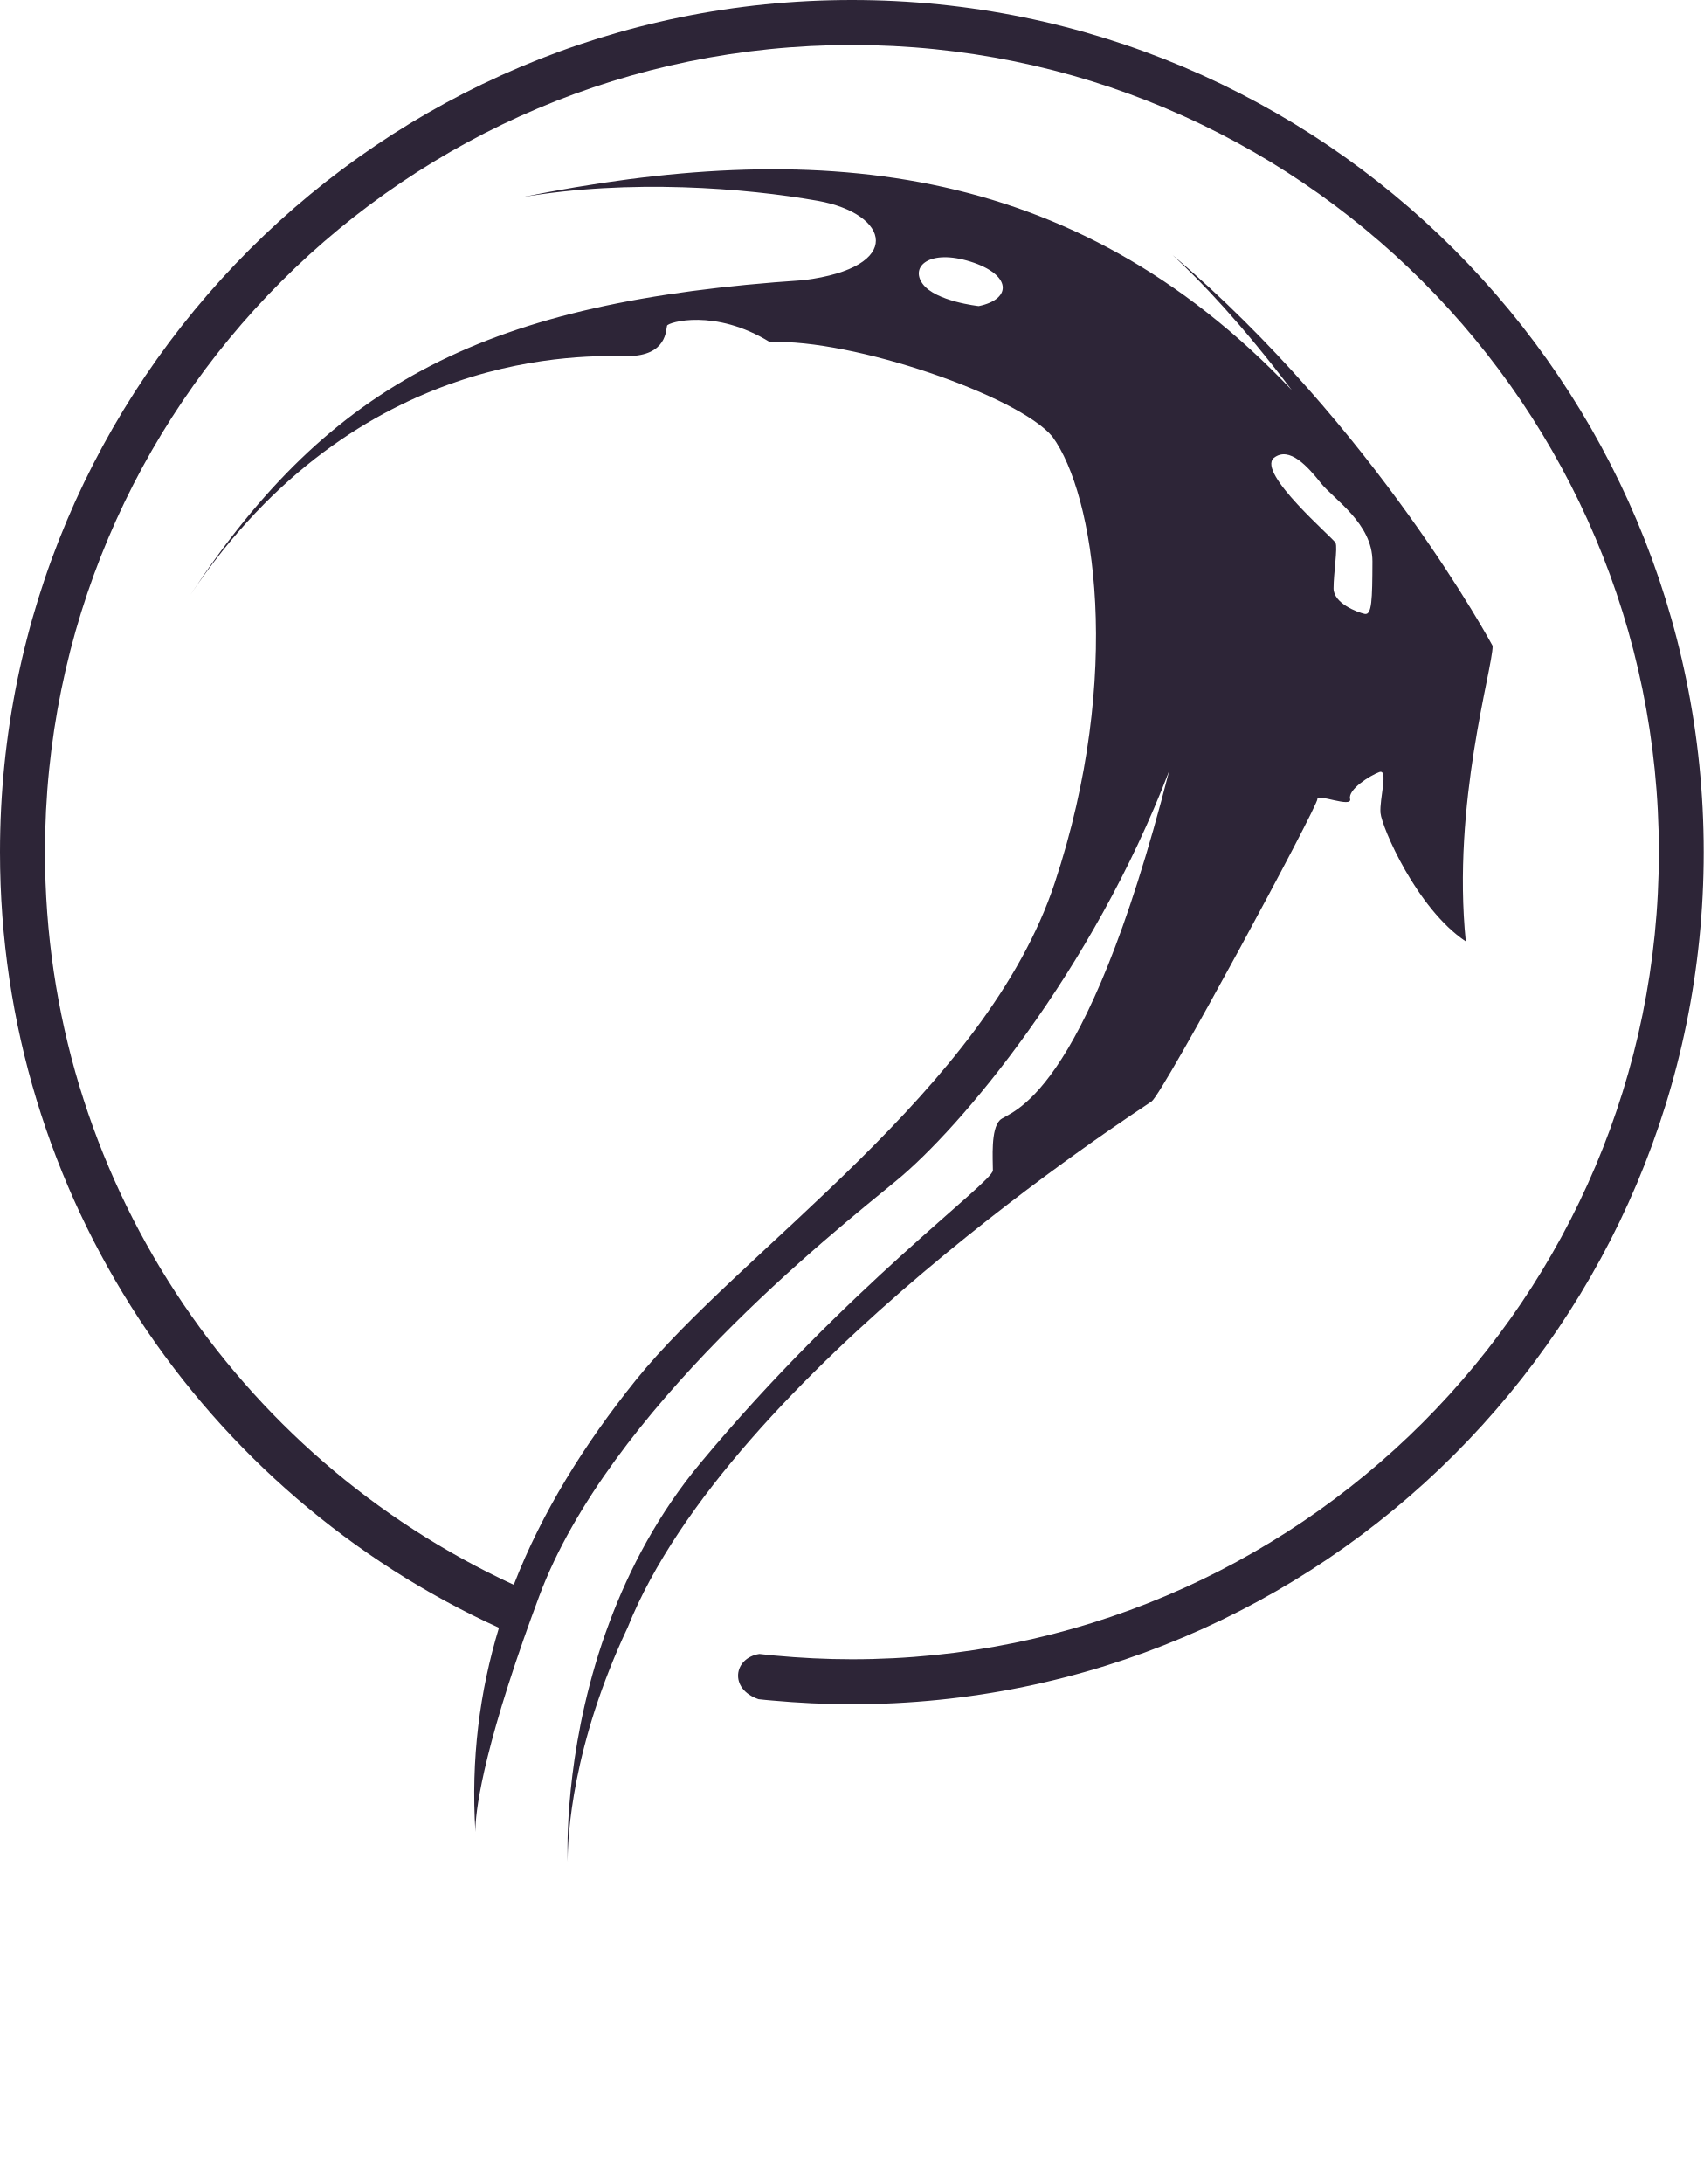
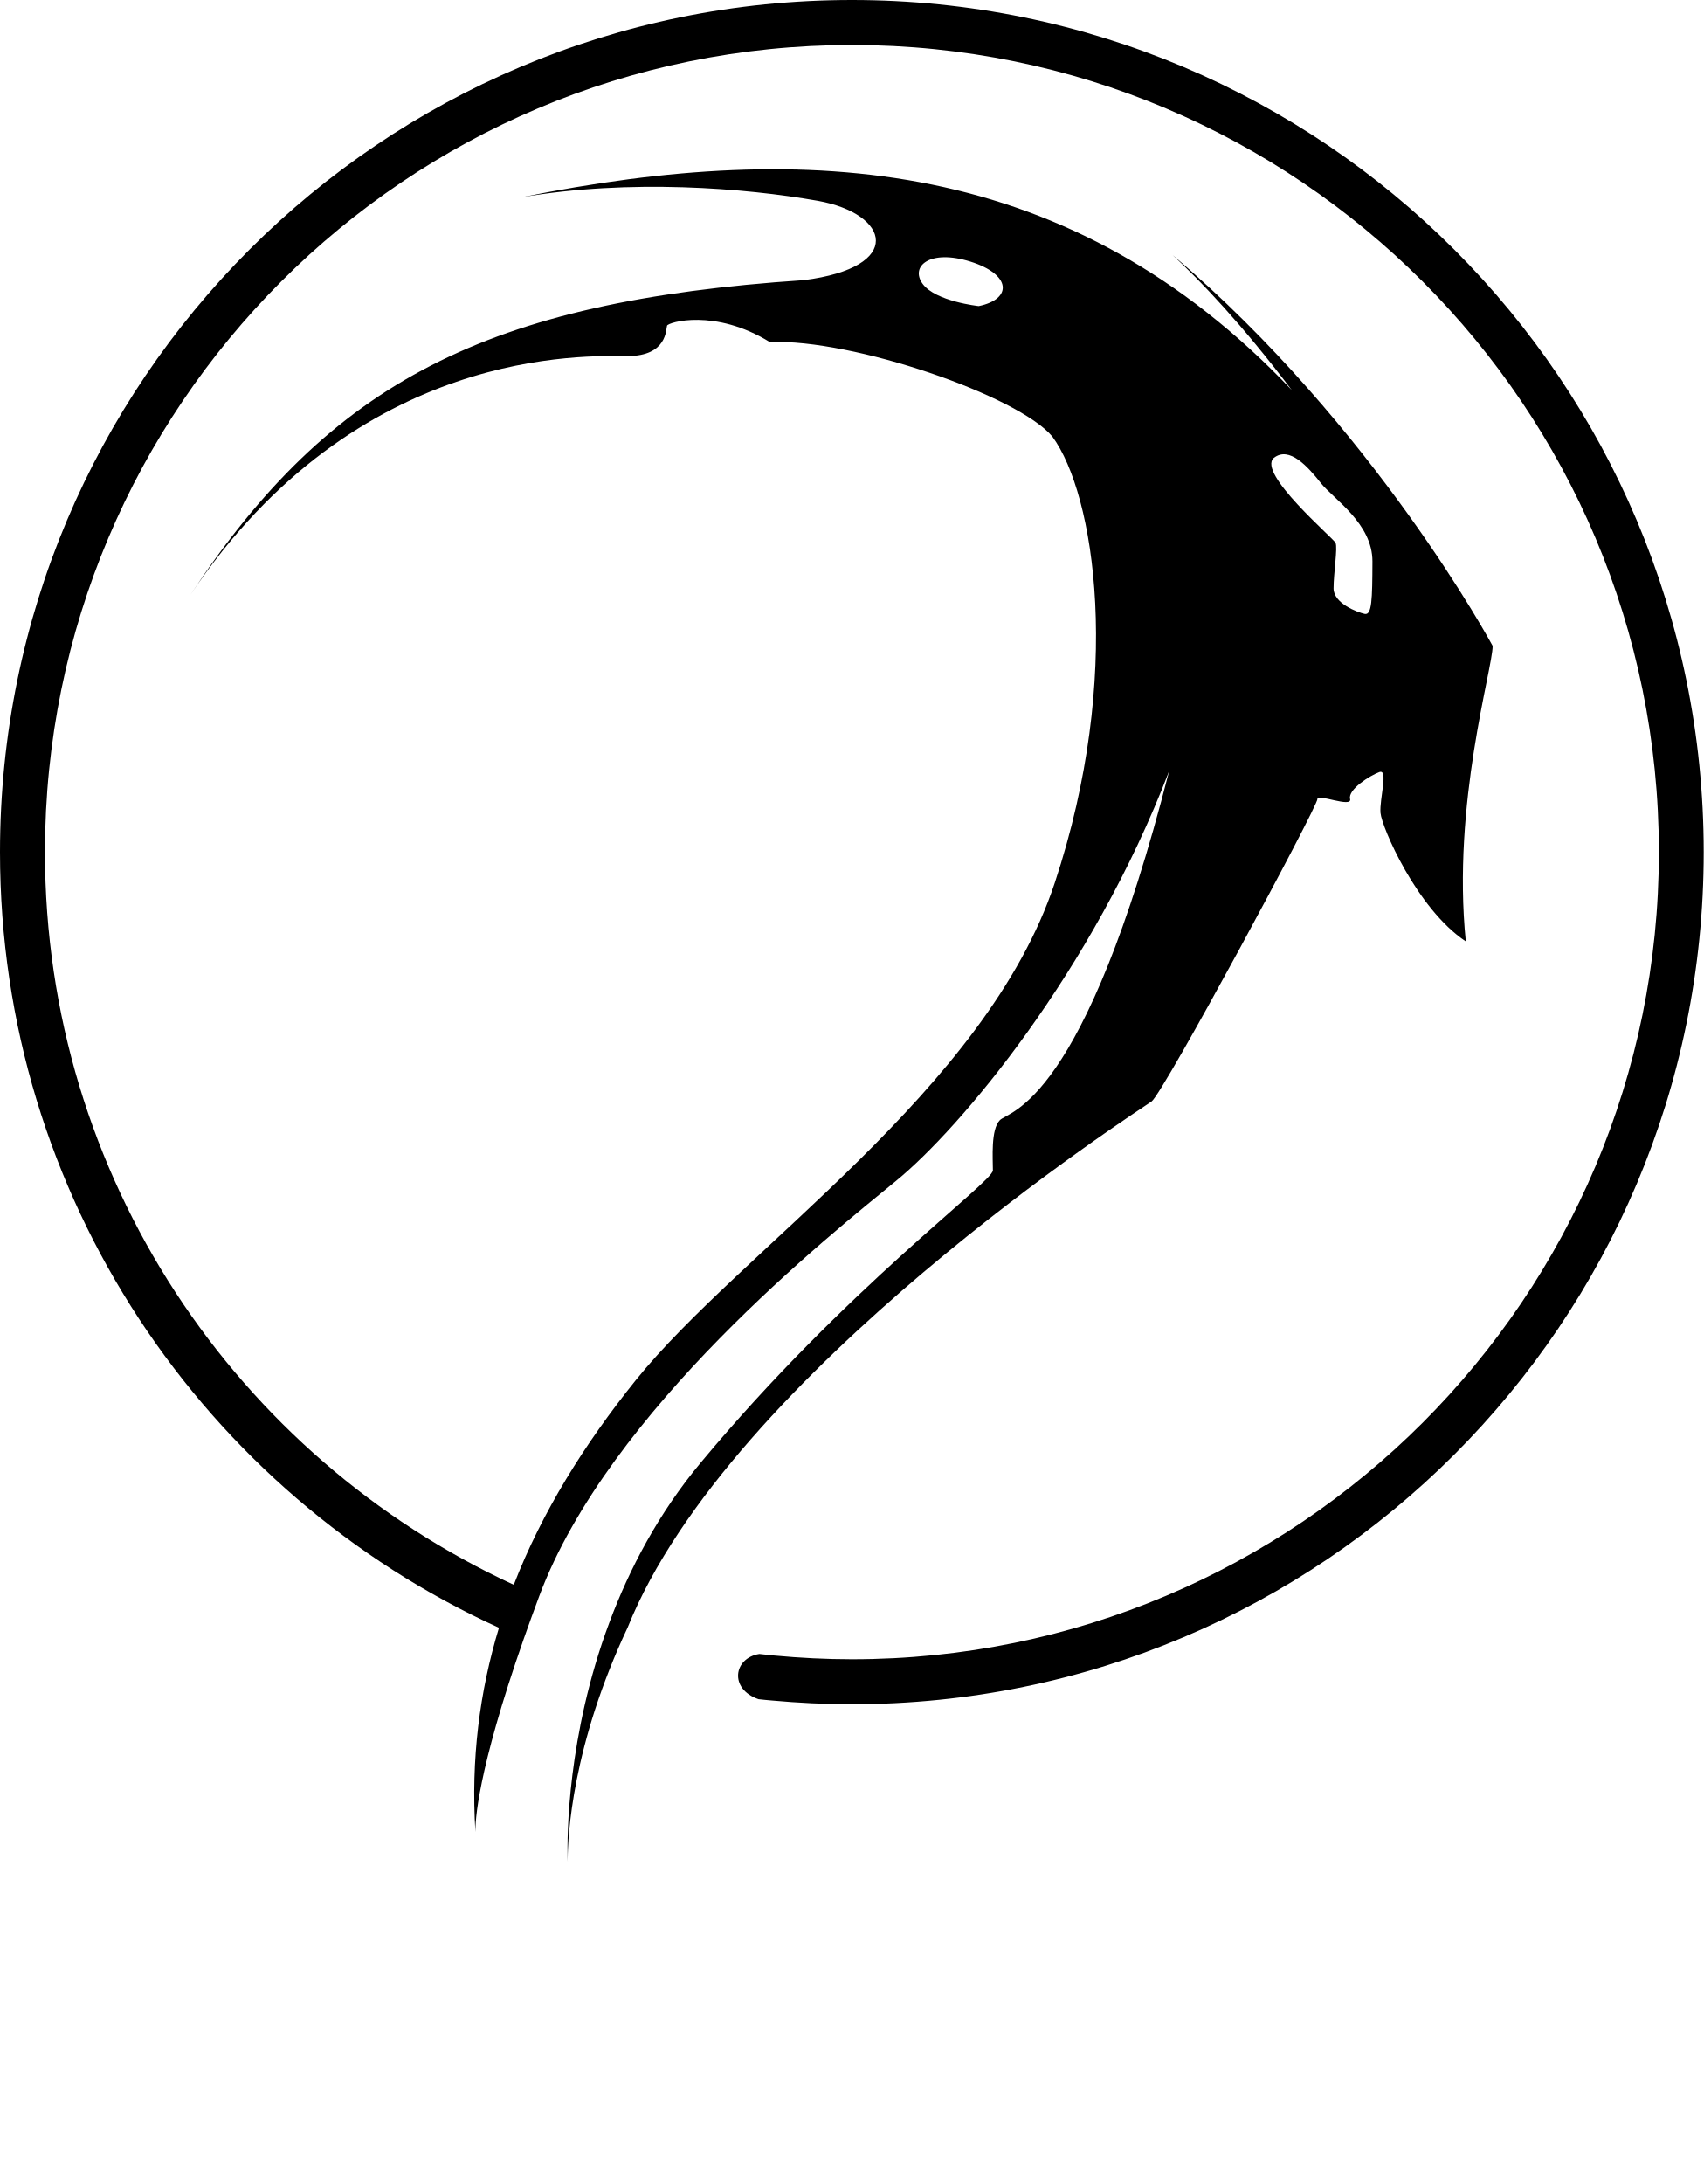
<svg xmlns="http://www.w3.org/2000/svg" id="Layer_2" data-name="Layer 2" viewBox="0 0 128.84 165.11">
-   <defs>
-     <style>
-       .cls-1 {
-         fill: #2d2537;
-       }
-     </style>
-   </defs>
  <g id="Layer_1-2" data-name="Layer 1">
    <g>
      <path class="cls-1" d="m34.54,165.11s0-.09,0-.14c0,.09,0,.14,0,.14Z" />
      <path class="cls-1" d="m64.42,0C28.84,0,0,28.84,0,64.42c0,26.06,15.47,48.5,37.73,58.64-1.46,4.81-2.13,9.93-1.78,15.44-.02-.72.1-4.46,3.66-14.62.35-1,.74-2.07,1.16-3.2,0,0,0,0,0,0,5.25-14.08,22.13-27.42,26.98-31.4,4.86-3.97,14.84-15.81,20.66-31-6.45,25.26-12.1,25.7-12.8,26.4s-.53,2.91-.53,3.8-11.13,8.92-22.08,22.08c-3.22,3.86-5.41,8.06-6.91,12.07-.41,1.09-.77,2.17-1.08,3.23-2.43,8.22-2.08,14.9-2.08,14.9,0,0-.21-6.06,3.17-14.58.4-1.01.85-2.06,1.36-3.14h0c7.71-19.22,38.74-39.15,39.62-39.77.88-.62,12.63-22.43,12.54-22.87s2.65.71,2.47,0,1.5-1.77,2.21-2.03c.71-.26,0,2.03.09,3.09s2.74,7.24,6.45,9.71c-1.06-10.42,2.03-20.58,2.03-22.34,0,0-8.9-16.56-24.19-29.54,2.14,1.98,5.2,5.19,9,10.2-16.69-17.57-36.38-18.99-58.28-14.57,8.21-1.41,16.95-.71,22.43.26,5.47.97,6.62,5.03-1.06,6-23.92,1.6-35.74,7.66-46.4,23.83,12.66-18.94,30.04-18.09,33.07-18.09s2.91-2.03,3-2.3c.09-.26,3.62-1.32,7.77,1.24,6.27-.26,18.81,4.06,21.37,7.15,3.18,4.33,5.39,18.01.18,33.73-5.21,15.72-23.75,27.73-31.7,37.62-3.88,4.83-7.07,9.94-9.21,15.45C17.92,110.16,3.4,88.99,3.4,64.42,3.4,30.72,30.72,3.4,64.42,3.4s61.02,27.32,61.02,61.02-27.32,61.02-61.02,61.02c-1.97,0-3.92-.1-5.85-.28-.38-.04-.77-.08-1.15-.12-1.95.3-2.31,2.65-.06,3.42.34.04.69.07,1.03.1,1.98.18,3.99.28,6.02.28,35.58,0,64.42-28.84,64.42-64.42S100,0,64.42,0Zm31.9,34.62c1.18-.93,2.59.68,3.56,1.9.97,1.22,3.91,3.05,3.9,5.93-.01,2.88-.04,4.08-.59,3.96-.54-.12-2.35-.79-2.35-1.93s.32-3.08.15-3.44c-.18-.37-5.96-5.28-4.67-6.42Zm-22.31-11.48s-3.27-.35-4.24-1.68c-.97-1.32.53-2.65,3.62-1.68,3.09.97,3.18,2.83.62,3.36Z" />
    </g>
  </g>
</svg>
